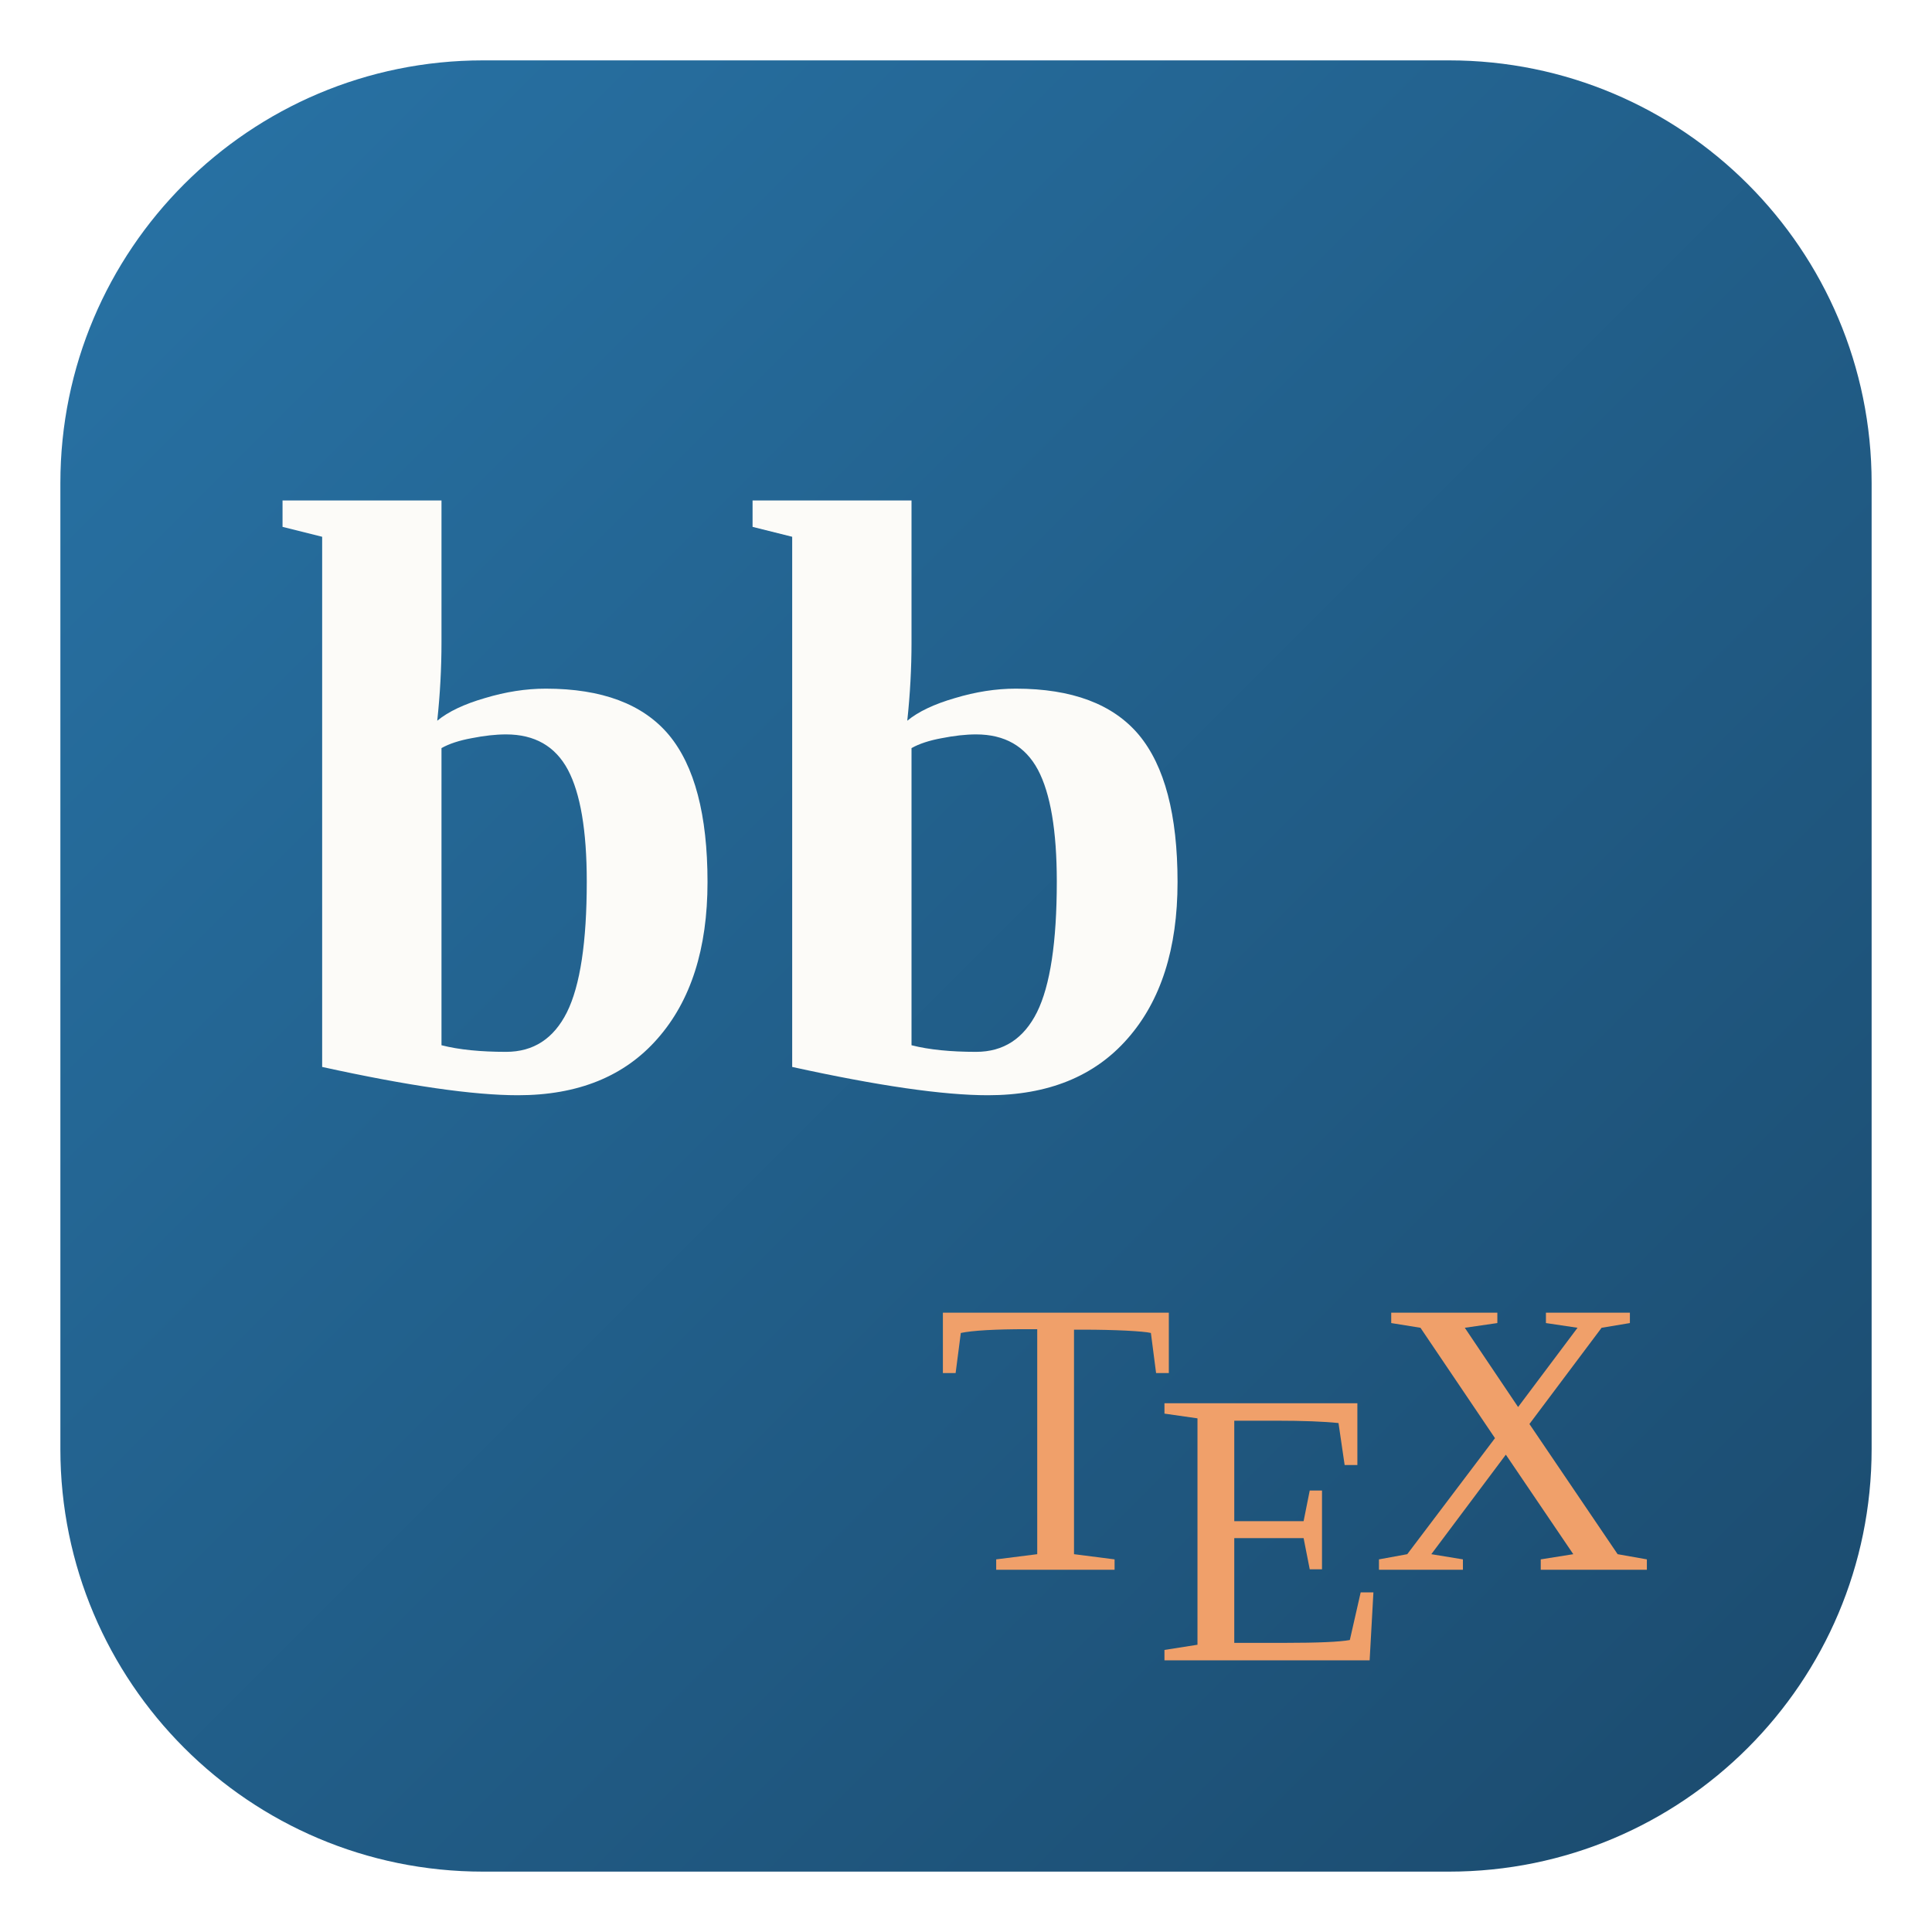
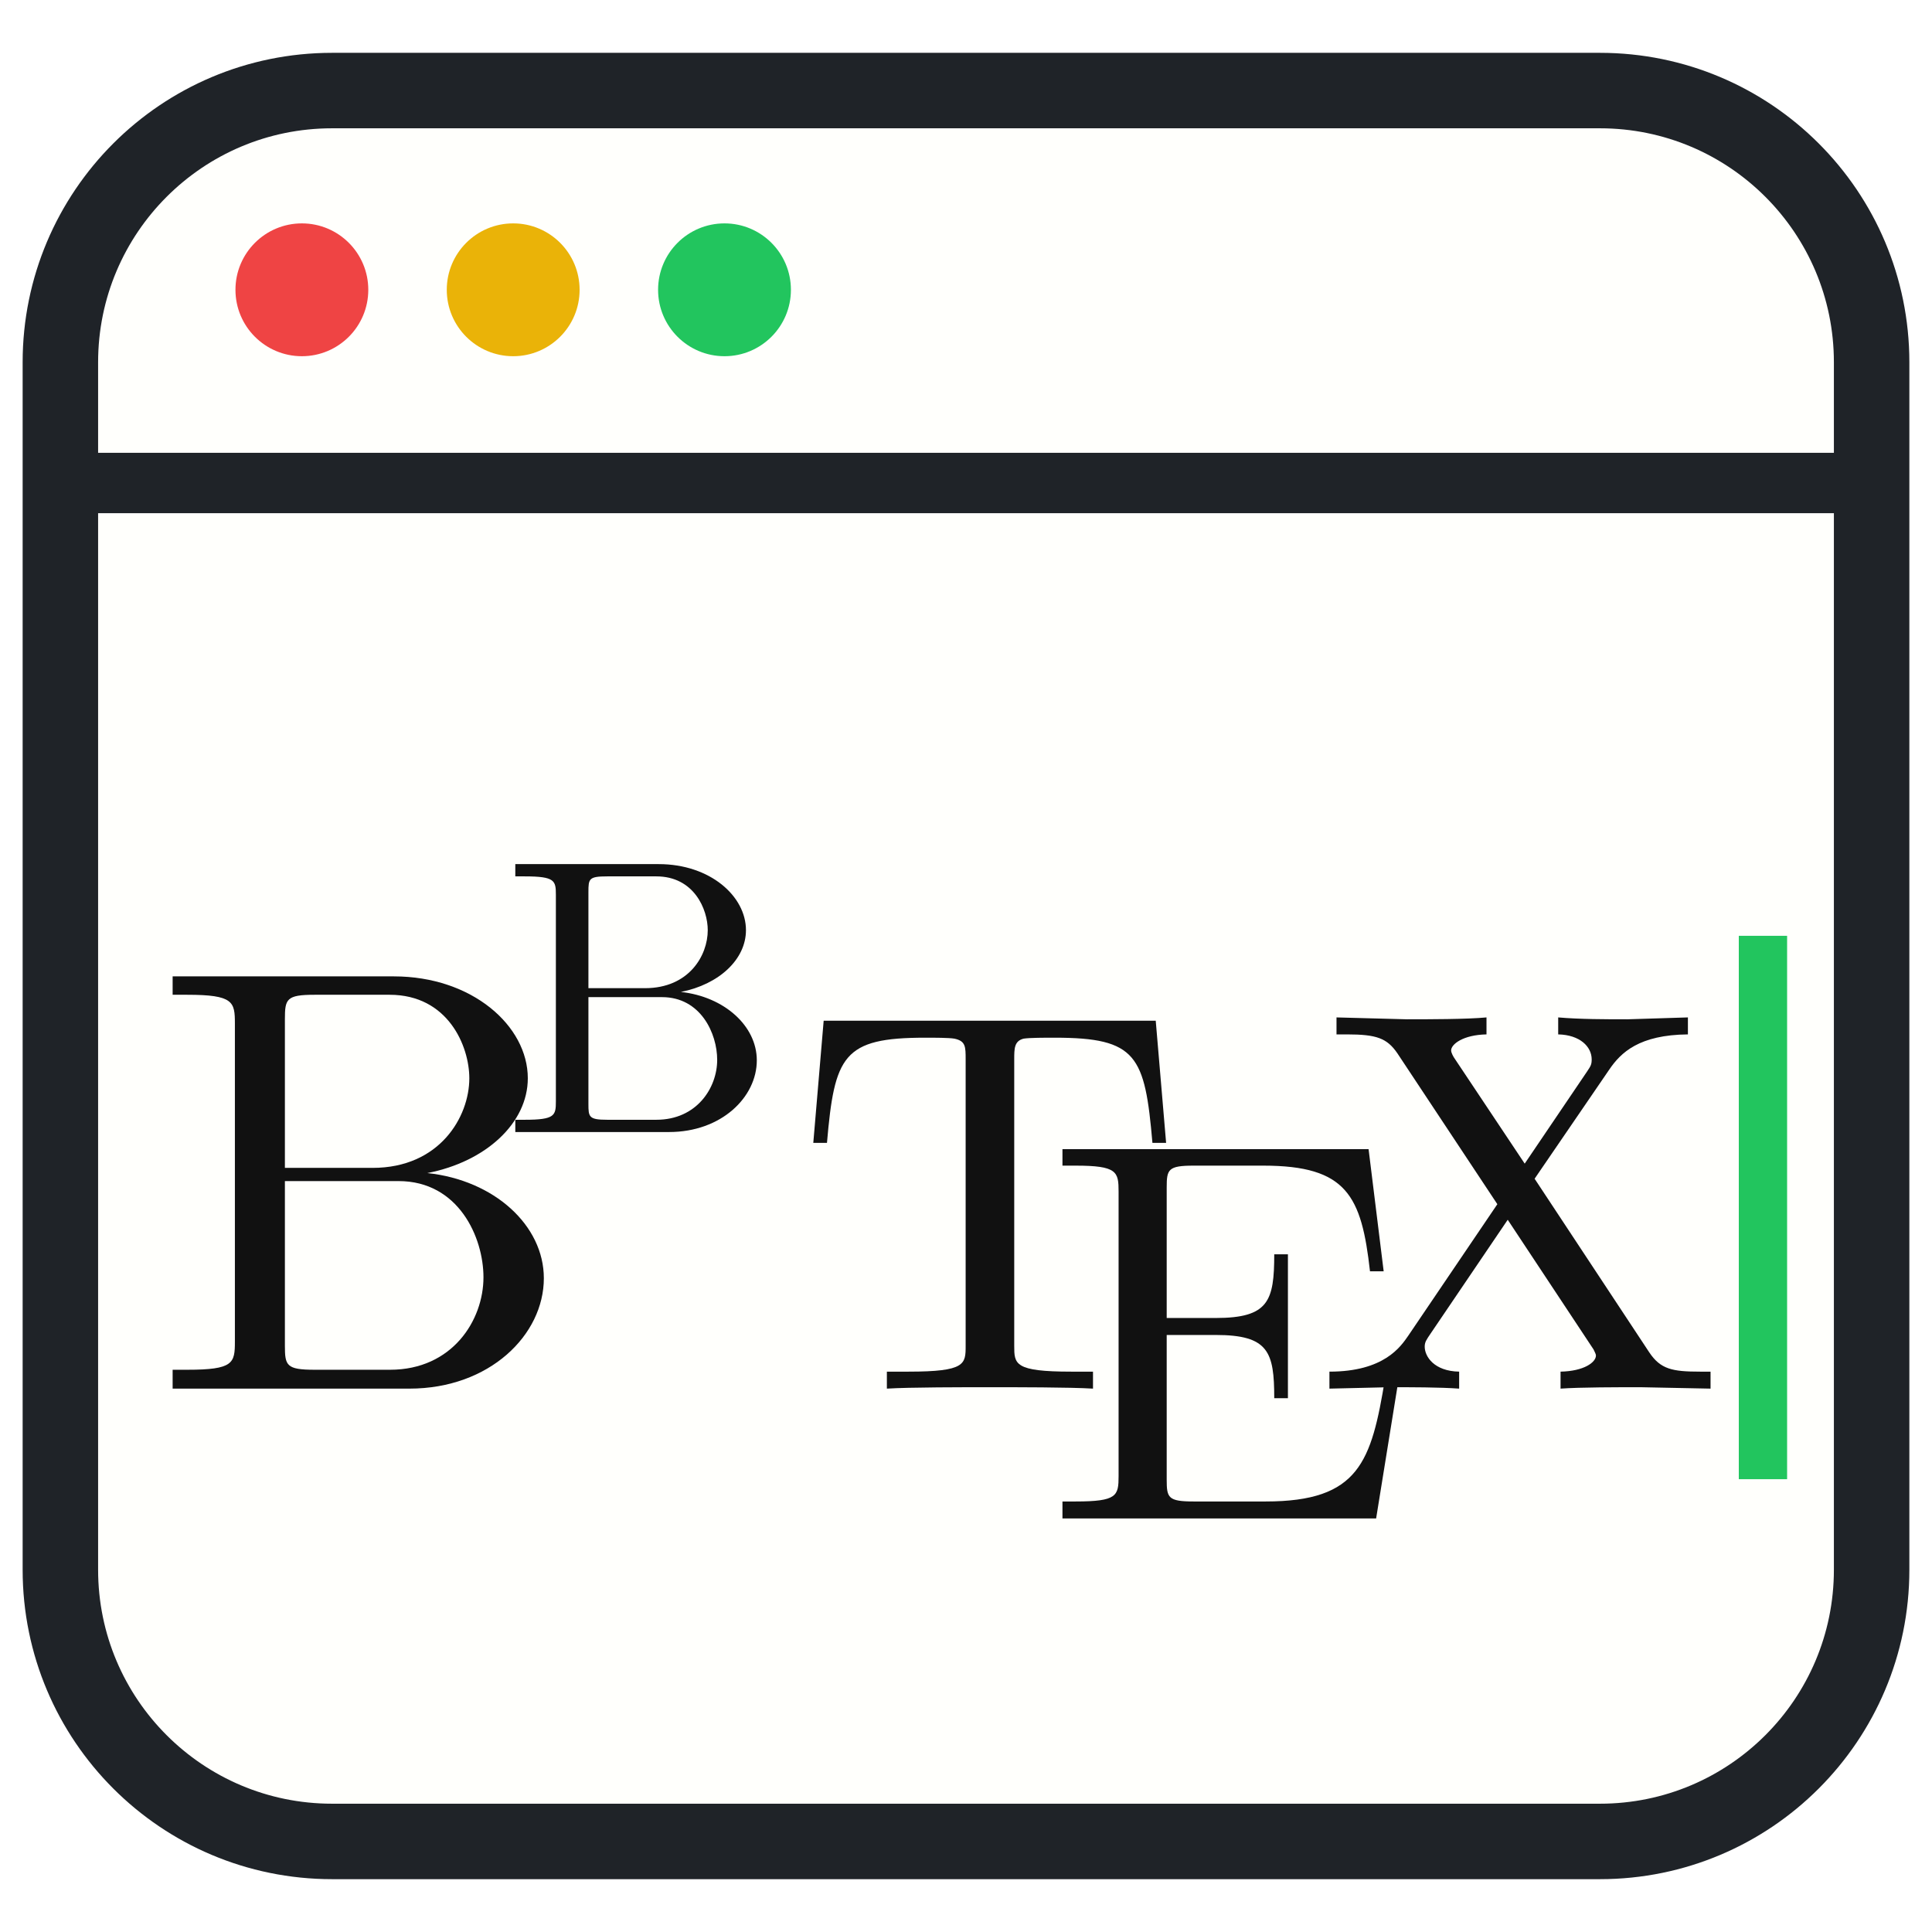
- <svg xmlns="http://www.w3.org/2000/svg" viewBox="0 0 64 64" role="img" aria-label="bbtex">
-   <defs>
-     <linearGradient id="g" x1="0" y1="0" x2="1" y2="1">
-       <stop offset="0" stop-color="#2873a6" />
-       <stop offset="1" stop-color="#1b4a6d" />
-     </linearGradient>
-   </defs>
-   <rect x="2" y="2" width="60" height="60" rx="14" fill="url(#g)" />
-   <text x="9" y="36" font-family="Georgia, 'Times New Roman', serif" font-size="28" font-weight="700" fill="#fcfbf8">bb</text>
-   <g font-family="Georgia, 'Times New Roman', serif" font-size="13" fill="#f0a06a">
-     <text x="31" y="52">T</text>
-     <text x="38.2" y="55">E</text>
-     <text x="45.4" y="52">X</text>
+ <svg xmlns="http://www.w3.org/2000/svg" viewBox="0 0 64 64" role="img" aria-label="bbtex: BBTeX set like the LaTeX logo, in an editor window">
+   <rect x="2" y="3" width="60" height="58" rx="9" fill="#fffffc" stroke="#1f2328" stroke-width="2.5" />
+   <path d="M2 16 H62" stroke="#1f2328" stroke-width="2" />
+   <circle cx="10" cy="9.6" r="2.2" fill="#ef4444" />
+   <circle cx="17" cy="9.6" r="2.2" fill="#eab308" />
+   <circle cx="24" cy="9.6" r="2.2" fill="#22c55e" />
+   <g font-family="'Latin Modern Roman', 'CMU Serif', 'Times New Roman', Times, serif" fill="#111">
+     <text x="5" y="46" font-size="20">B</text>
+     <text x="16.6" y="37.5" font-size="13">B</text>
+     <text x="26.3" y="46" font-size="18">T</text>
+     <text x="34.6" y="50.3" font-size="18">E</text>
+     <text x="43.6" y="46" font-size="18">X</text>
  </g>
+   <rect x="57.6" y="31" width="1.6" height="18" fill="#22c55e" />
</svg>
